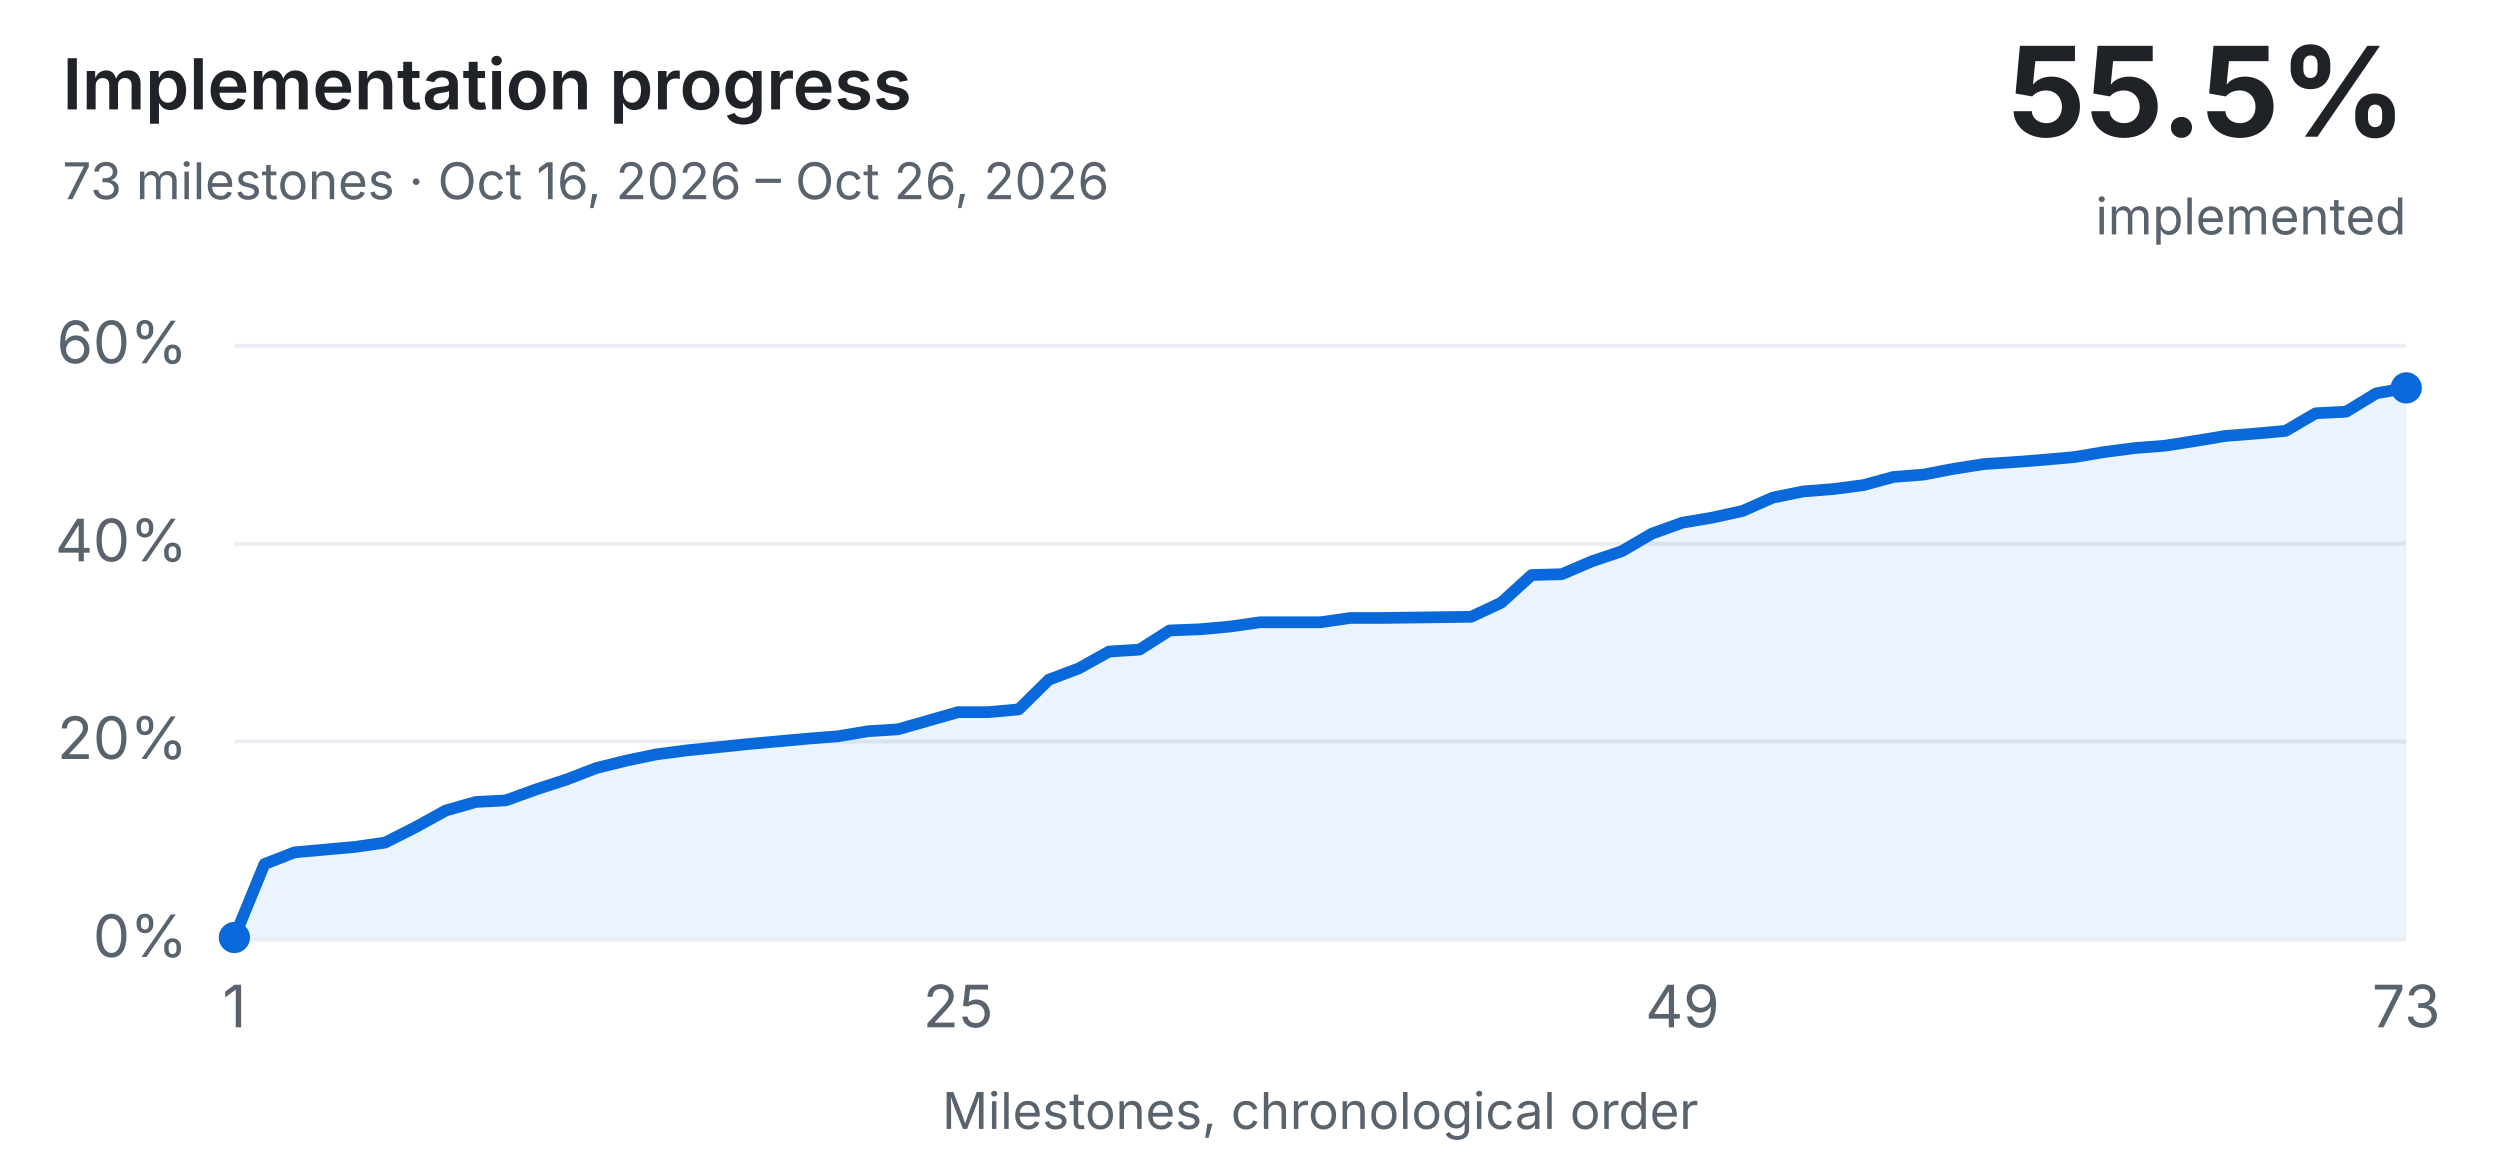
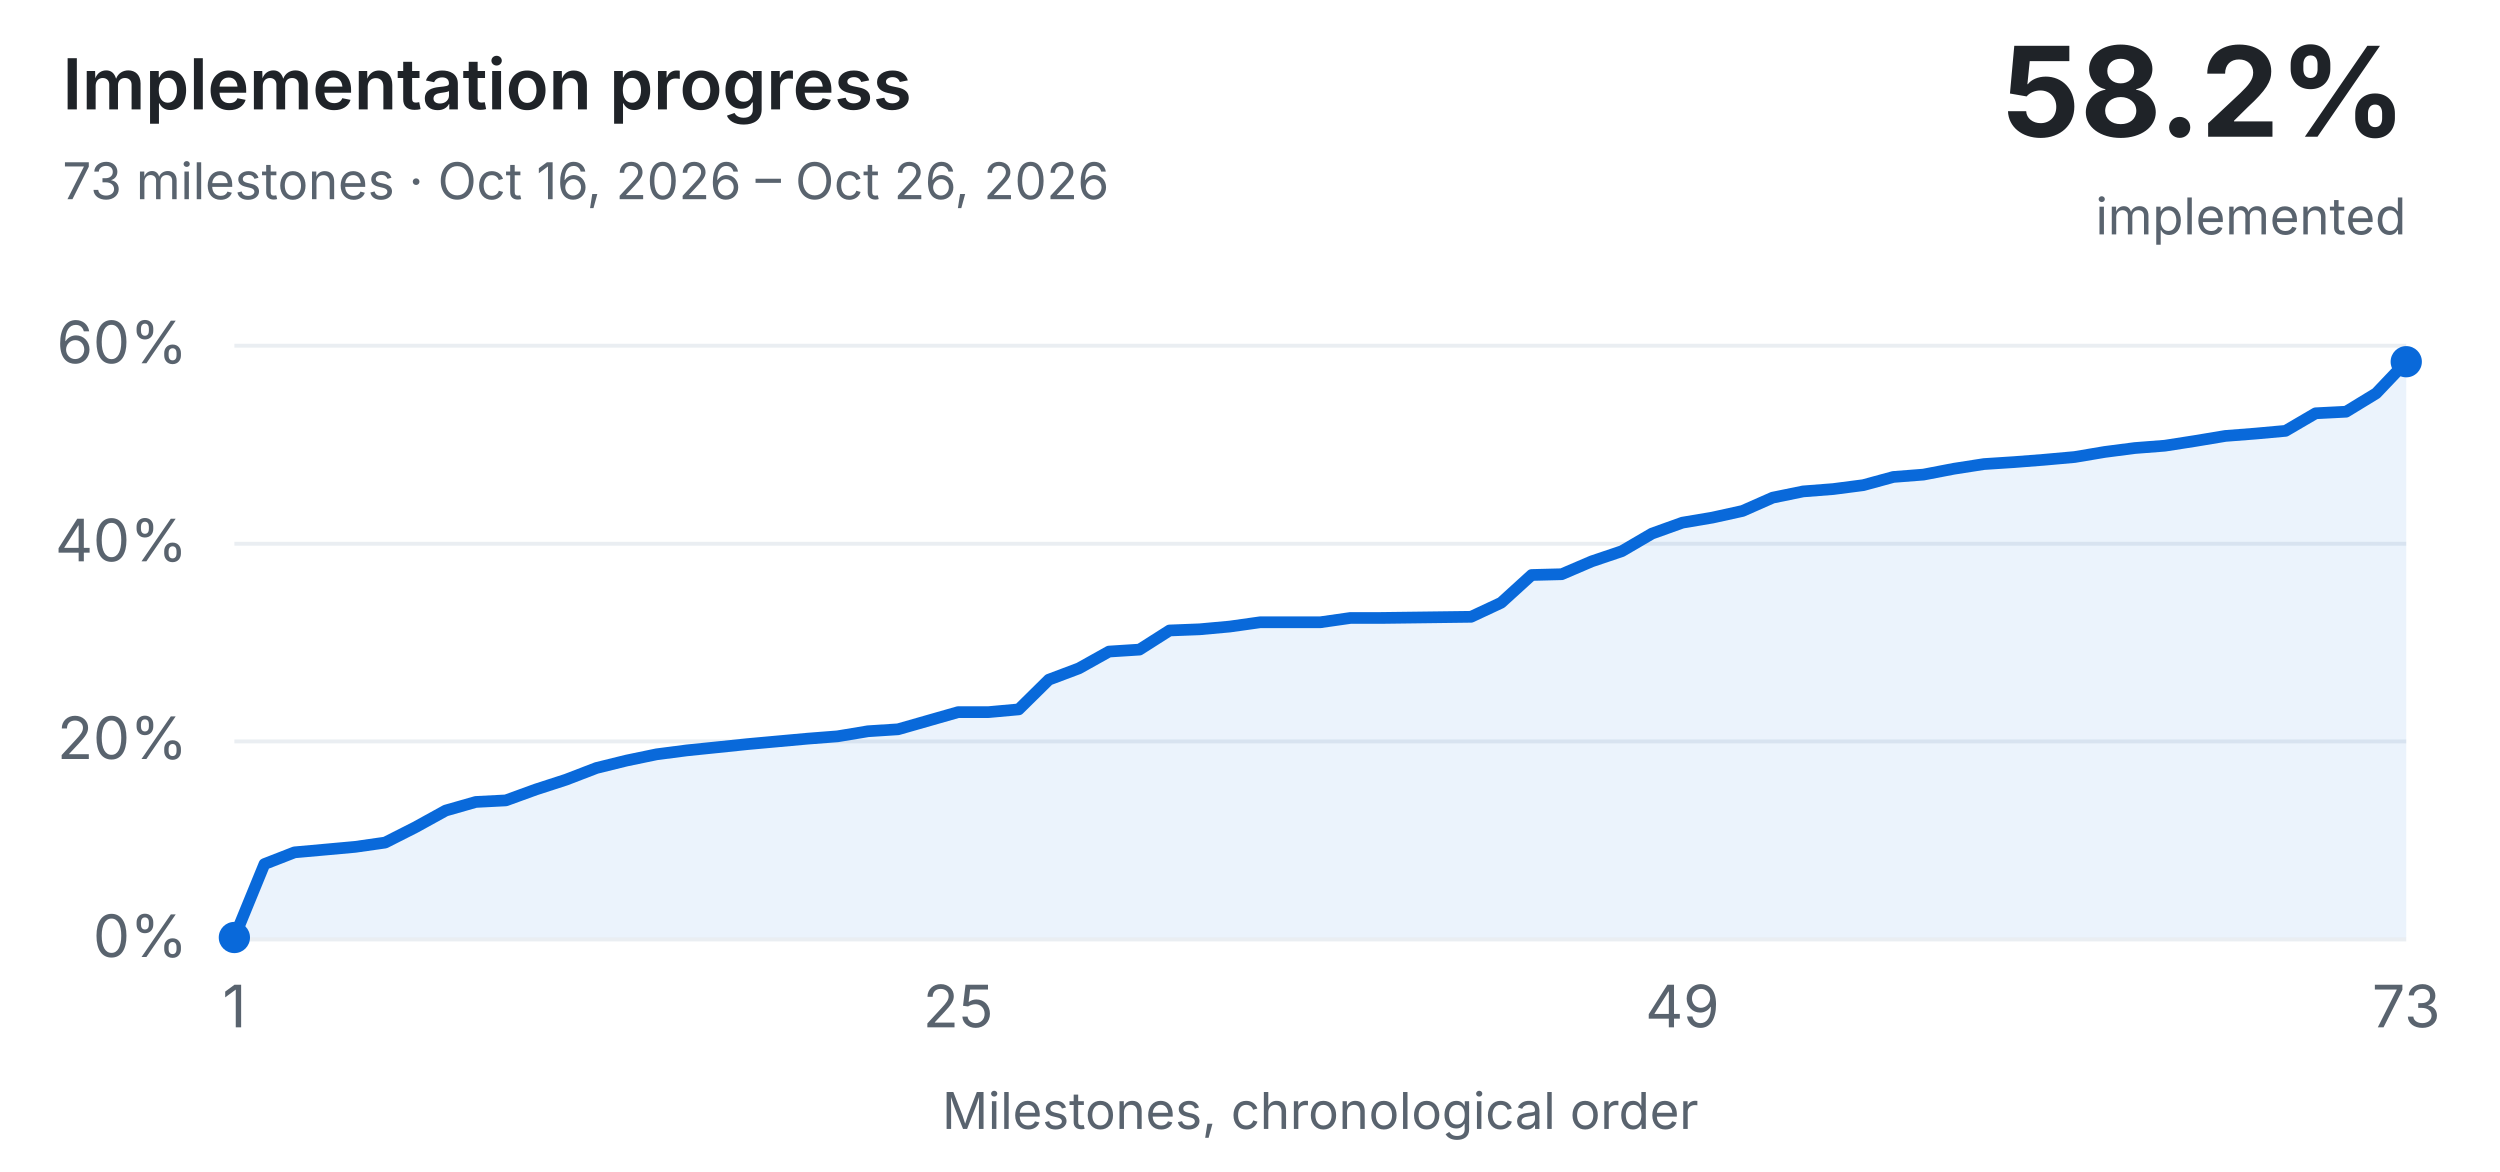
<svg xmlns="http://www.w3.org/2000/svg" width="640" height="300" viewBox="0 0 640 300" role="img" aria-labelledby="history-title history-description">
  <style>text{font:13px system-ui,-apple-system,Segoe UI,sans-serif;fill:#1f2328}.dim{fill:#59636e}.bg{fill:#eaeef2}.done{fill:#1a7f37}.part{fill:#d4a72c}.unchecked{fill:#0969da}@media (prefers-color-scheme:dark){text{fill:#e6edf3}.dim{fill:#9198a1}.bg{fill:#30363d}.done{fill:#3fb950}}</style>
  <style>
  .history-heading{font-size:18px;font-weight:600}
  .history-value{font-size:32px;font-weight:650}
  .history-axis{font-size:15px}
  .history-line{fill:none;stroke:#0969da;stroke-width:3;stroke-linecap:round;stroke-linejoin:round}
  .history-point,.history-area{fill:#0969da}
  .history-area{fill-opacity:.08}
  @media (prefers-color-scheme:dark){.history-line{stroke:#58a6ff}.history-point,.history-area{fill:#58a6ff}}
</style>
  <text class="history-heading" x="16" y="28">Implementation progress</text>
  <text class="dim" x="16" y="51">73 milestones · Oct 16, 2026 – Oct 26, 2026</text>
-   <text class="history-value" x="616" y="35" text-anchor="end">55.5%</text>
+   <text class="history-value" x="616" y="35" text-anchor="end">58.2%</text>
  <text class="dim" x="616" y="60" text-anchor="end">implemented</text>
  <rect class="bg" x="60" y="240.0" width="556" height="1" />
  <text class="dim history-axis" x="48" y="245.0" text-anchor="end">0%</text>
  <rect class="bg" x="60" y="189.3" width="556" height="1" />
  <text class="dim history-axis" x="48" y="194.3" text-anchor="end">20%</text>
  <rect class="bg" x="60" y="138.7" width="556" height="1" />
  <text class="dim history-axis" x="48" y="143.7" text-anchor="end">40%</text>
  <rect class="bg" x="60" y="88.0" width="556" height="1" />
  <text class="dim history-axis" x="48" y="93.0" text-anchor="end">60%</text>
-   <polygon class="history-area" points="60.0,240 60.0,240.0 67.7,221.2 75.4,218.2 83.2,217.5 90.9,216.8 98.6,215.7 106.3,211.8 114.1,207.5 121.8,205.3 129.5,204.9 137.2,202.1 144.9,199.6 152.7,196.6 160.4,194.7 168.1,193.1 175.8,192.1 183.6,191.3 191.3,190.5 199.0,189.8 206.7,189.1 214.4,188.5 222.2,187.2 229.9,186.7 237.6,184.5 245.3,182.3 253.1,182.3 260.8,181.6 268.5,174.0 276.2,171.1 283.9,166.8 291.7,166.3 299.4,161.4 307.1,161.1 314.8,160.4 322.6,159.3 330.3,159.3 338.0,159.3 345.7,158.2 353.4,158.2 361.2,158.1 368.9,158.0 376.6,157.9 384.3,154.3 392.1,147.2 399.8,147.0 407.5,143.7 415.2,141.1 422.9,136.6 430.7,133.8 438.4,132.5 446.1,130.8 453.8,127.4 461.6,125.8 469.3,125.2 477.0,124.2 484.7,122.1 492.4,121.5 500.2,120.0 507.9,118.8 515.6,118.3 523.3,117.7 531.1,117.0 538.8,115.7 546.5,114.7 554.2,114.1 561.9,112.9 569.7,111.6 577.4,111.0 585.1,110.3 592.8,105.8 600.6,105.4 608.3,100.7 616.0,99.3 616.0,240" />
-   <polyline class="history-line" points="60.0,240.0 67.7,221.2 75.4,218.2 83.2,217.5 90.9,216.8 98.6,215.7 106.3,211.8 114.1,207.5 121.8,205.3 129.5,204.9 137.2,202.1 144.9,199.6 152.7,196.6 160.4,194.7 168.1,193.1 175.8,192.1 183.6,191.3 191.3,190.5 199.0,189.8 206.7,189.1 214.4,188.5 222.2,187.2 229.9,186.7 237.6,184.5 245.3,182.3 253.1,182.3 260.8,181.6 268.5,174.0 276.2,171.1 283.9,166.8 291.7,166.3 299.4,161.4 307.1,161.1 314.8,160.4 322.6,159.3 330.3,159.3 338.0,159.3 345.7,158.2 353.4,158.2 361.2,158.1 368.9,158.0 376.6,157.9 384.3,154.3 392.1,147.2 399.8,147.0 407.5,143.7 415.2,141.1 422.9,136.6 430.7,133.8 438.4,132.5 446.1,130.8 453.8,127.4 461.6,125.8 469.3,125.2 477.0,124.2 484.7,122.1 492.4,121.5 500.2,120.0 507.9,118.8 515.6,118.3 523.3,117.7 531.1,117.0 538.8,115.7 546.5,114.7 554.2,114.1 561.9,112.9 569.7,111.6 577.4,111.0 585.1,110.3 592.8,105.8 600.6,105.4 608.3,100.7 616.0,99.3" />
+   <polygon class="history-area" points="60.0,240 60.0,240.0 67.7,221.2 75.4,218.2 83.2,217.5 90.9,216.8 98.6,215.7 106.3,211.8 114.1,207.5 121.8,205.3 129.5,204.9 137.2,202.1 144.9,199.6 152.7,196.6 160.4,194.7 168.1,193.1 175.8,192.1 183.6,191.3 191.3,190.5 199.0,189.8 206.7,189.1 214.4,188.5 222.2,187.2 229.9,186.7 237.6,184.5 245.3,182.3 253.1,182.3 260.8,181.6 268.5,174.0 276.2,171.1 283.9,166.8 291.7,166.3 299.4,161.4 307.1,161.1 314.8,160.4 322.6,159.3 330.3,159.3 338.0,159.3 345.7,158.2 353.4,158.2 361.2,158.1 368.9,158.0 376.6,157.9 384.3,154.3 392.1,147.2 399.8,147.0 407.5,143.7 415.2,141.1 422.9,136.6 430.7,133.8 438.4,132.5 446.1,130.8 453.8,127.4 461.6,125.8 469.3,125.2 477.0,124.2 484.7,122.1 492.4,121.5 500.2,120.0 507.9,118.8 515.6,118.3 523.3,117.7 531.1,117.0 538.8,115.7 546.5,114.7 554.2,114.1 561.9,112.9 569.7,111.6 577.4,111.0 585.1,110.3 592.8,105.8 600.6,105.4 608.3,100.7 616.0,92.6 616.0,240" />
+   <polyline class="history-line" points="60.0,240.0 67.7,221.2 75.4,218.2 83.2,217.5 90.9,216.8 98.6,215.7 106.3,211.8 114.1,207.5 121.8,205.3 129.5,204.9 137.2,202.1 144.9,199.6 152.7,196.6 160.4,194.7 168.1,193.1 175.8,192.1 183.6,191.3 191.3,190.5 199.0,189.8 206.7,189.1 214.4,188.5 222.2,187.2 229.9,186.7 237.6,184.5 245.3,182.3 253.1,182.3 260.8,181.6 268.5,174.0 276.2,171.1 283.9,166.8 291.7,166.3 299.4,161.4 307.1,161.1 314.8,160.4 322.6,159.3 330.3,159.3 338.0,159.3 345.7,158.2 353.4,158.2 361.2,158.1 368.9,158.0 376.6,157.9 384.3,154.3 392.1,147.2 399.8,147.0 407.5,143.7 415.2,141.1 422.9,136.6 430.7,133.8 438.4,132.5 446.1,130.8 453.8,127.4 461.6,125.8 469.3,125.2 477.0,124.2 484.7,122.1 492.4,121.5 500.2,120.0 507.9,118.8 515.6,118.3 523.3,117.7 531.1,117.0 538.8,115.7 546.5,114.7 554.2,114.1 561.9,112.9 569.7,111.6 577.4,111.0 585.1,110.3 592.8,105.8 600.6,105.4 608.3,100.7 616.0,92.6" />
  <circle class="history-point" cx="60.0" cy="240.0" r="4" />
  <circle fill="transparent" cx="67.7" cy="221.2" r="3" />
  <circle fill="transparent" cx="75.4" cy="218.2" r="3" />
  <circle fill="transparent" cx="83.2" cy="217.5" r="3" />
  <circle fill="transparent" cx="90.9" cy="216.8" r="3" />
  <circle fill="transparent" cx="98.6" cy="215.7" r="3" />
  <circle fill="transparent" cx="106.3" cy="211.8" r="3" />
  <circle fill="transparent" cx="114.1" cy="207.5" r="3" />
  <circle fill="transparent" cx="121.8" cy="205.3" r="3" />
  <circle fill="transparent" cx="129.5" cy="204.9" r="3" />
  <circle fill="transparent" cx="137.2" cy="202.1" r="3" />
  <circle fill="transparent" cx="144.9" cy="199.6" r="3" />
  <circle fill="transparent" cx="152.7" cy="196.6" r="3" />
  <circle fill="transparent" cx="160.4" cy="194.7" r="3" />
  <circle fill="transparent" cx="168.1" cy="193.1" r="3" />
  <circle fill="transparent" cx="175.8" cy="192.1" r="3" />
  <circle fill="transparent" cx="183.6" cy="191.3" r="3" />
  <circle fill="transparent" cx="191.3" cy="190.5" r="3" />
  <circle fill="transparent" cx="199.0" cy="189.8" r="3" />
  <circle fill="transparent" cx="206.7" cy="189.1" r="3" />
  <circle fill="transparent" cx="214.4" cy="188.5" r="3" />
  <circle fill="transparent" cx="222.2" cy="187.2" r="3" />
  <circle fill="transparent" cx="229.9" cy="186.7" r="3" />
  <circle fill="transparent" cx="237.6" cy="184.5" r="3" />
  <circle fill="transparent" cx="245.3" cy="182.3" r="3" />
  <circle fill="transparent" cx="253.1" cy="182.3" r="3" />
  <circle fill="transparent" cx="260.8" cy="181.6" r="3" />
  <circle fill="transparent" cx="268.5" cy="174.0" r="3" />
  <circle fill="transparent" cx="276.2" cy="171.1" r="3" />
  <circle fill="transparent" cx="283.9" cy="166.8" r="3" />
  <circle fill="transparent" cx="291.7" cy="166.3" r="3" />
  <circle fill="transparent" cx="299.4" cy="161.4" r="3" />
  <circle fill="transparent" cx="307.1" cy="161.1" r="3" />
  <circle fill="transparent" cx="314.8" cy="160.4" r="3" />
  <circle fill="transparent" cx="322.6" cy="159.3" r="3" />
  <circle fill="transparent" cx="330.3" cy="159.3" r="3" />
  <circle fill="transparent" cx="338.0" cy="159.3" r="3" />
  <circle fill="transparent" cx="345.7" cy="158.2" r="3" />
  <circle fill="transparent" cx="353.4" cy="158.2" r="3" />
  <circle fill="transparent" cx="361.2" cy="158.1" r="3" />
  <circle fill="transparent" cx="368.9" cy="158.0" r="3" />
  <circle fill="transparent" cx="376.6" cy="157.9" r="3" />
  <circle fill="transparent" cx="384.3" cy="154.3" r="3" />
  <circle fill="transparent" cx="392.1" cy="147.2" r="3" />
  <circle fill="transparent" cx="399.8" cy="147.0" r="3" />
  <circle fill="transparent" cx="407.5" cy="143.7" r="3" />
  <circle fill="transparent" cx="415.2" cy="141.1" r="3" />
  <circle fill="transparent" cx="422.9" cy="136.6" r="3" />
  <circle fill="transparent" cx="430.7" cy="133.8" r="3" />
  <circle fill="transparent" cx="438.4" cy="132.5" r="3" />
  <circle fill="transparent" cx="446.1" cy="130.8" r="3" />
  <circle fill="transparent" cx="453.8" cy="127.4" r="3" />
  <circle fill="transparent" cx="461.6" cy="125.8" r="3" />
  <circle fill="transparent" cx="469.3" cy="125.2" r="3" />
  <circle fill="transparent" cx="477.0" cy="124.2" r="3" />
  <circle fill="transparent" cx="484.7" cy="122.1" r="3" />
  <circle fill="transparent" cx="492.4" cy="121.5" r="3" />
  <circle fill="transparent" cx="500.2" cy="120.0" r="3" />
  <circle fill="transparent" cx="507.9" cy="118.8" r="3" />
  <circle fill="transparent" cx="515.6" cy="118.3" r="3" />
  <circle fill="transparent" cx="523.3" cy="117.7" r="3" />
  <circle fill="transparent" cx="531.1" cy="117.0" r="3" />
  <circle fill="transparent" cx="538.8" cy="115.7" r="3" />
  <circle fill="transparent" cx="546.5" cy="114.7" r="3" />
  <circle fill="transparent" cx="554.2" cy="114.1" r="3" />
  <circle fill="transparent" cx="561.9" cy="112.9" r="3" />
  <circle fill="transparent" cx="569.7" cy="111.6" r="3" />
  <circle fill="transparent" cx="577.4" cy="111.0" r="3" />
  <circle fill="transparent" cx="585.1" cy="110.3" r="3" />
  <circle fill="transparent" cx="592.8" cy="105.8" r="3" />
  <circle fill="transparent" cx="600.6" cy="105.4" r="3" />
  <circle fill="transparent" cx="608.3" cy="100.7" r="3" />
-   <circle class="history-point" cx="616.0" cy="99.3" r="4" />
+   <circle class="history-point" cx="616.0" cy="92.6" r="4" />
  <text class="dim history-axis" x="60.0" y="263" text-anchor="middle">1</text>
  <text class="dim history-axis" x="245.3" y="263" text-anchor="middle">25</text>
  <text class="dim history-axis" x="430.7" y="263" text-anchor="middle">49</text>
  <text class="dim history-axis" x="616.0" y="263" text-anchor="middle">73</text>
  <text class="dim" x="338" y="289" text-anchor="middle">Milestones, chronological order</text>
</svg>
